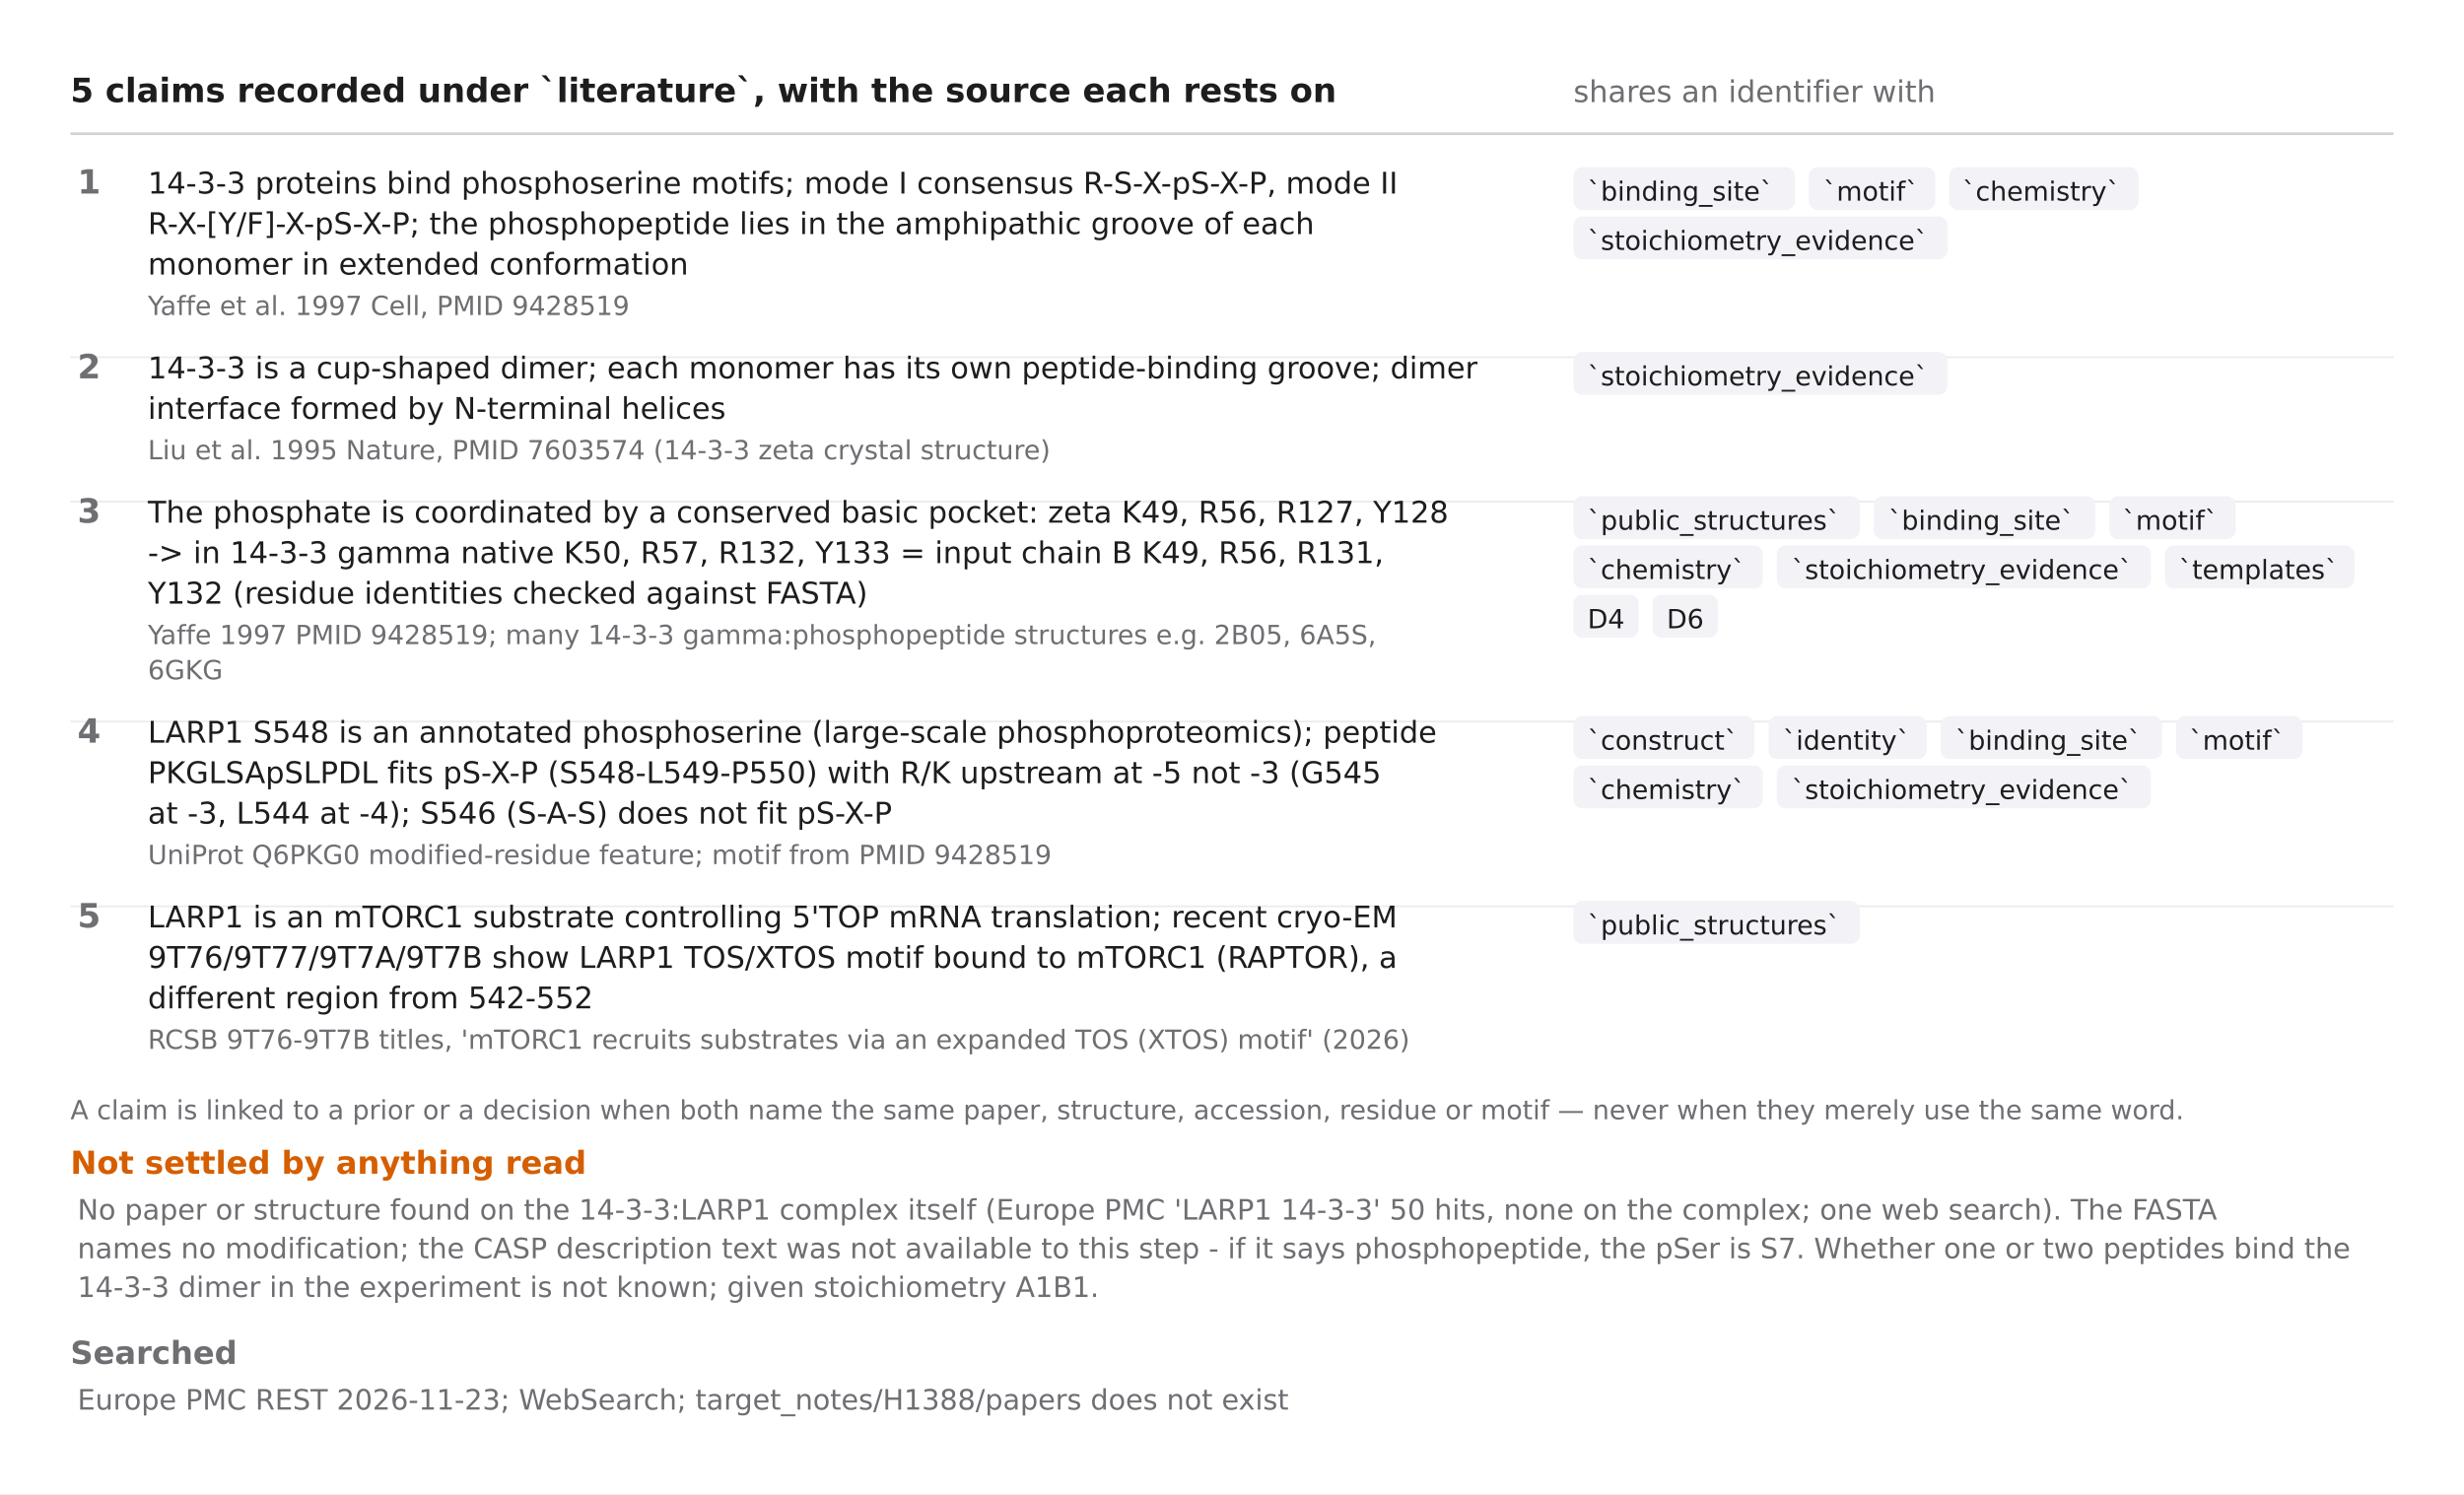
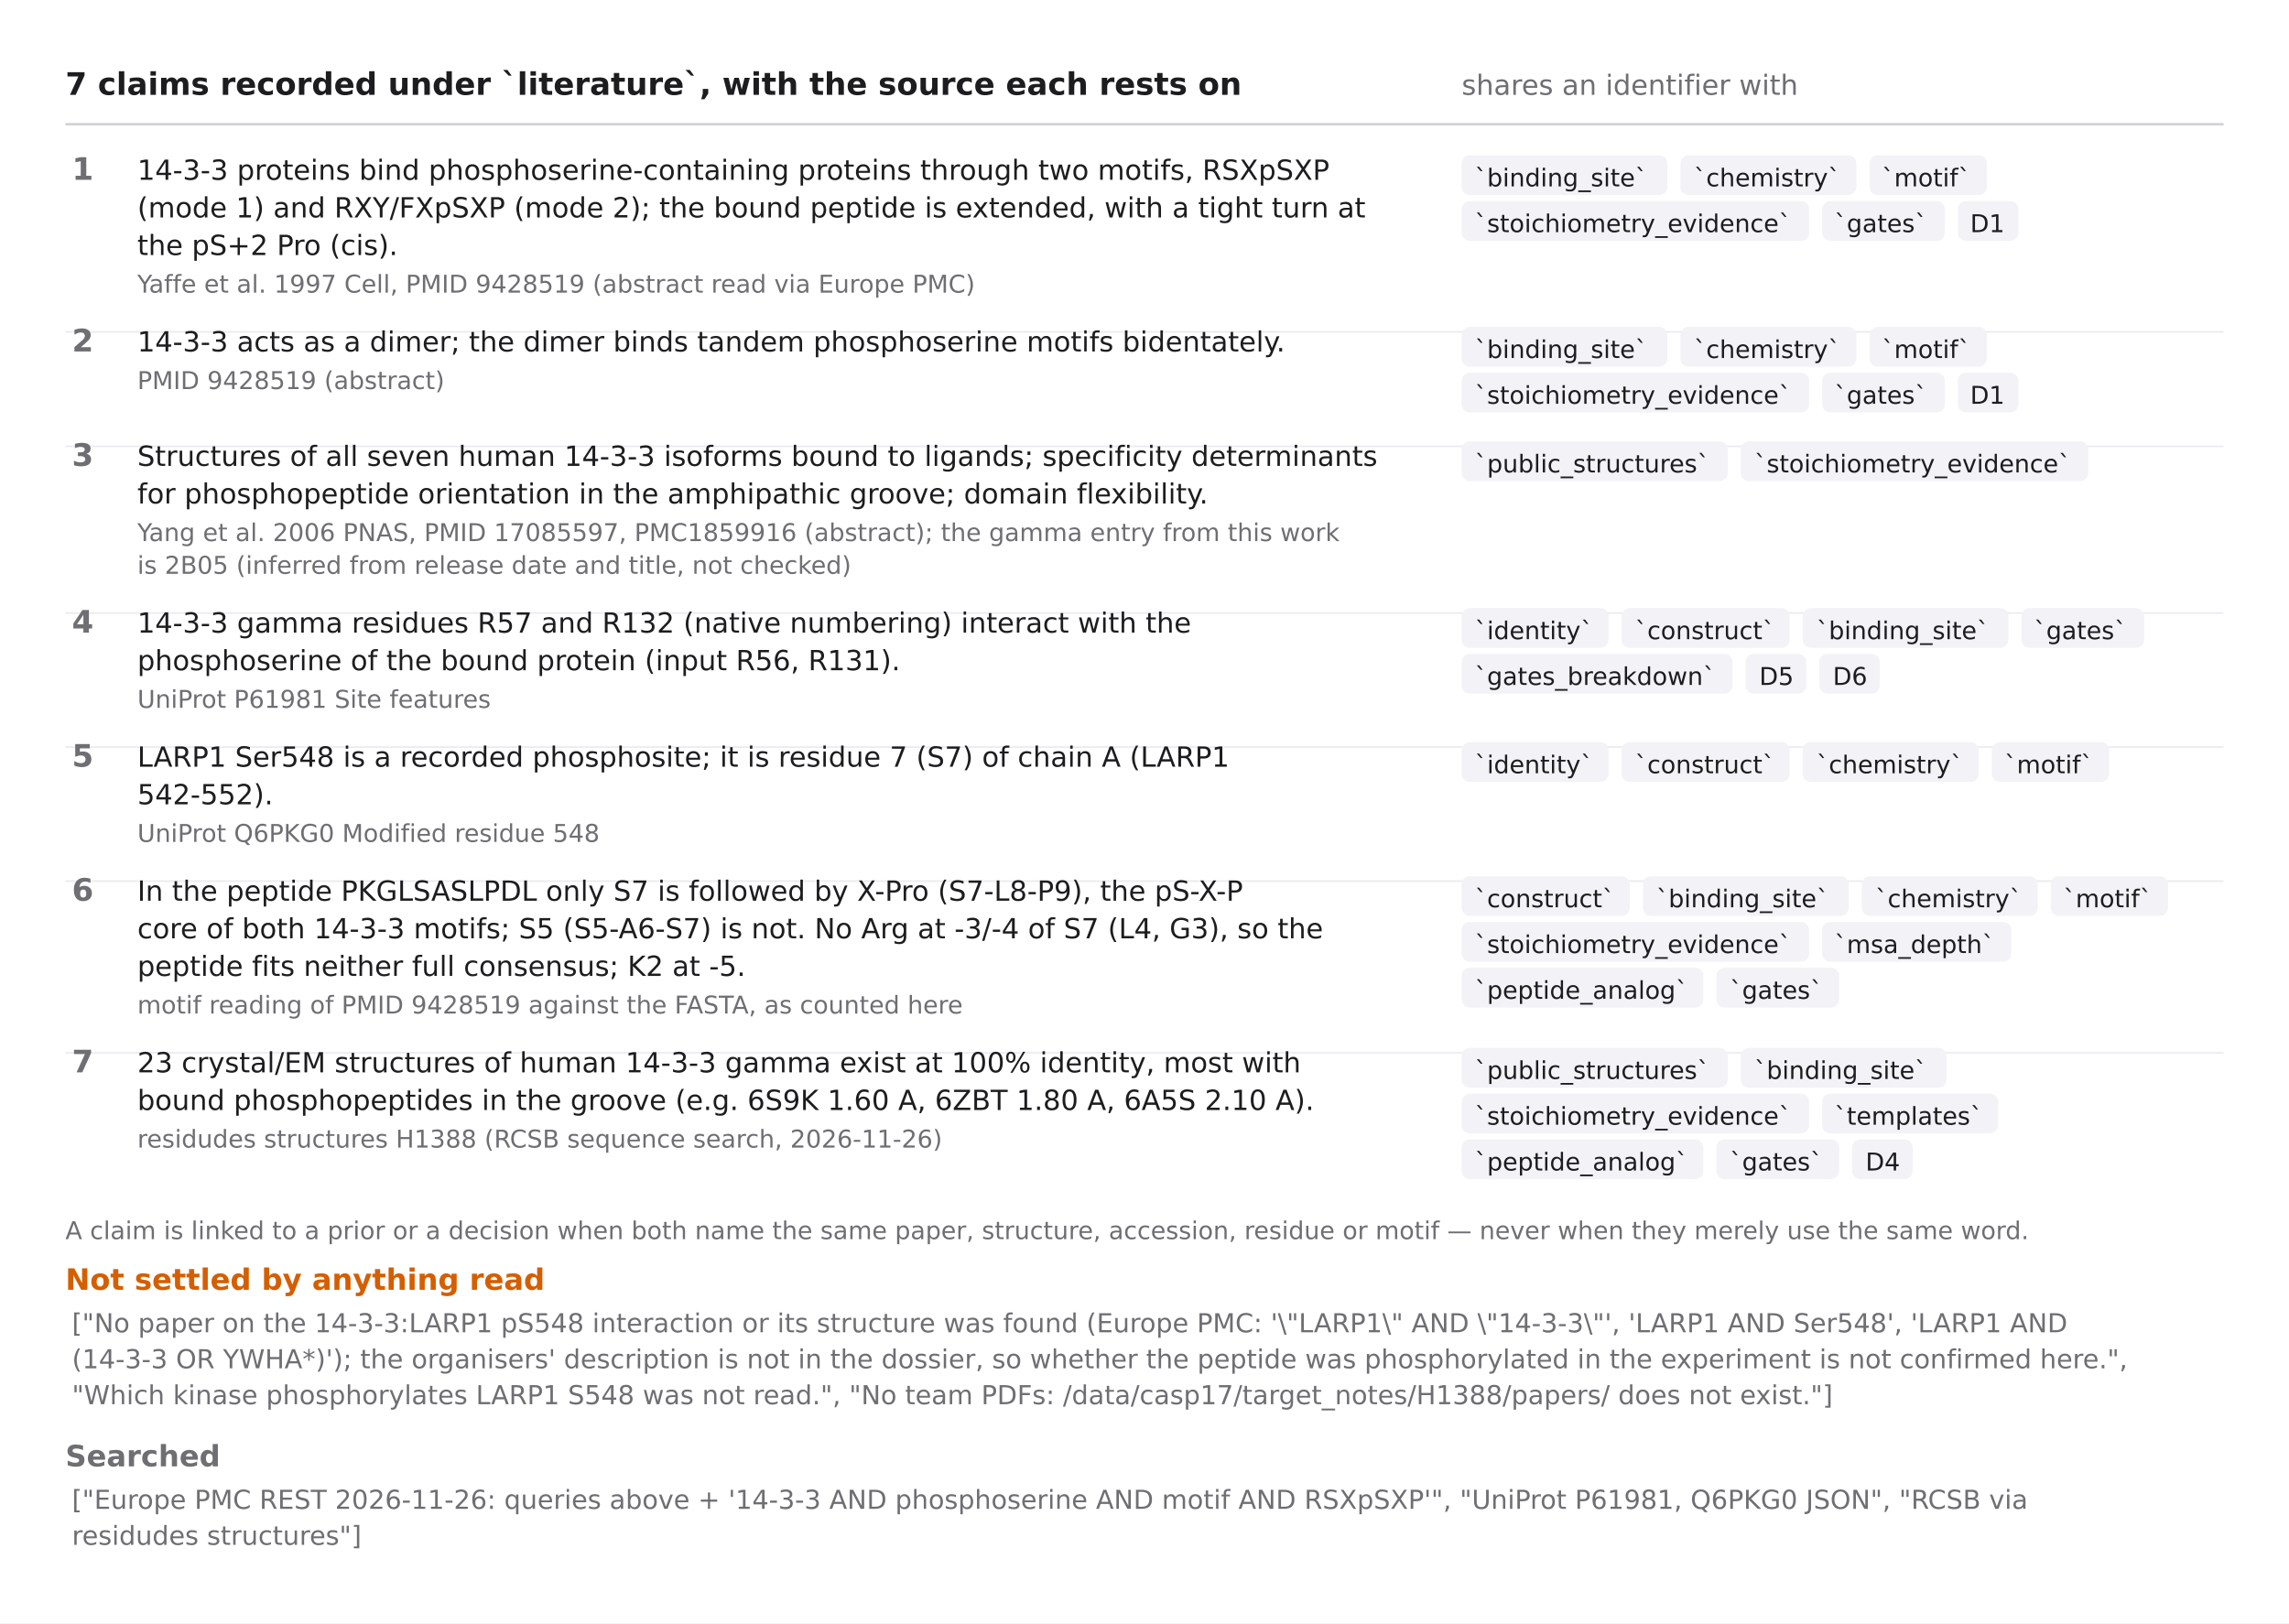
- <svg xmlns="http://www.w3.org/2000/svg" width="1400" height="849" viewBox="0 0 1400 849">
-   <rect width="1400" height="849" fill="white" />
-   <text x="40" y="58" font-family="DejaVu Sans, Helvetica, Arial" font-size="19" fill="#1d1d1f" text-anchor="start" font-weight="bold">5 claims recorded under `literature`, with the source each rests on</text>
+ <svg xmlns="http://www.w3.org/2000/svg" width="1400" height="993" viewBox="0 0 1400 993">
+   <rect width="1400" height="993" fill="white" />
+   <text x="40" y="58" font-family="DejaVu Sans, Helvetica, Arial" font-size="19" fill="#1d1d1f" text-anchor="start" font-weight="bold">7 claims recorded under `literature`, with the source each rests on</text>
  <text x="894" y="58" font-family="DejaVu Sans, Helvetica, Arial" font-size="17" fill="#6e6e73" text-anchor="start" font-weight="normal">shares an identifier with</text>
  <line x1="40.0" y1="76.0" x2="1360.0" y2="76.0" stroke="#d1d1d6" stroke-width="1.5" />
  <text x="44" y="110" font-family="DejaVu Sans, Helvetica, Arial" font-size="19" fill="#6e6e73" text-anchor="start" font-weight="bold">1</text>
-   <text x="84" y="110" font-family="DejaVu Sans, Helvetica, Arial" font-size="17" fill="#1d1d1f" text-anchor="start" font-weight="normal">14-3-3 proteins bind phosphoserine motifs; mode I consensus R-S-X-pS-X-P, mode II</text>
-   <text x="84" y="133" font-family="DejaVu Sans, Helvetica, Arial" font-size="17" fill="#1d1d1f" text-anchor="start" font-weight="normal">R-X-[Y/F]-X-pS-X-P; the phosphopeptide lies in the amphipathic groove of each</text>
-   <text x="84" y="156" font-family="DejaVu Sans, Helvetica, Arial" font-size="17" fill="#1d1d1f" text-anchor="start" font-weight="normal">monomer in extended conformation</text>
-   <text x="84" y="179" font-family="DejaVu Sans, Helvetica, Arial" font-size="15" fill="#6e6e73" text-anchor="start" font-weight="normal">Yaffe et al. 1997 Cell, PMID 9428519</text>
+   <text x="84" y="110" font-family="DejaVu Sans, Helvetica, Arial" font-size="17" fill="#1d1d1f" text-anchor="start" font-weight="normal">14-3-3 proteins bind phosphoserine-containing proteins through two motifs, RSXpSXP</text>
+   <text x="84" y="133" font-family="DejaVu Sans, Helvetica, Arial" font-size="17" fill="#1d1d1f" text-anchor="start" font-weight="normal">(mode 1) and RXY/FXpSXP (mode 2); the bound peptide is extended, with a tight turn at</text>
+   <text x="84" y="156" font-family="DejaVu Sans, Helvetica, Arial" font-size="17" fill="#1d1d1f" text-anchor="start" font-weight="normal">the pS+2 Pro (cis).</text>
+   <text x="84" y="179" font-family="DejaVu Sans, Helvetica, Arial" font-size="15" fill="#6e6e73" text-anchor="start" font-weight="normal">Yaffe et al. 1997 Cell, PMID 9428519 (abstract read via Europe PMC)</text>
  <rect x="894.0" y="95.0" width="125.8" height="24.3" fill="#f2f2f7" rx="5" />
  <text x="902" y="114" font-family="DejaVu Sans, Helvetica, Arial" font-size="15" fill="#1d1d1f" text-anchor="start" font-weight="normal">`binding_site`</text>
-   <rect x="1027.8" y="95.0" width="71.7" height="24.3" fill="#f2f2f7" rx="5" />
-   <text x="1036" y="114" font-family="DejaVu Sans, Helvetica, Arial" font-size="15" fill="#1d1d1f" text-anchor="start" font-weight="normal">`motif`</text>
-   <rect x="1107.5" y="95.0" width="107.6" height="24.3" fill="#f2f2f7" rx="5" />
-   <text x="1115" y="114" font-family="DejaVu Sans, Helvetica, Arial" font-size="15" fill="#1d1d1f" text-anchor="start" font-weight="normal">`chemistry`</text>
+   <rect x="1027.8" y="95.0" width="107.6" height="24.3" fill="#f2f2f7" rx="5" />
+   <text x="1036" y="114" font-family="DejaVu Sans, Helvetica, Arial" font-size="15" fill="#1d1d1f" text-anchor="start" font-weight="normal">`chemistry`</text>
+   <rect x="1143.5" y="95.0" width="71.7" height="24.3" fill="#f2f2f7" rx="5" />
+   <text x="1151" y="114" font-family="DejaVu Sans, Helvetica, Arial" font-size="15" fill="#1d1d1f" text-anchor="start" font-weight="normal">`motif`</text>
  <rect x="894.0" y="123.0" width="212.5" height="24.3" fill="#f2f2f7" rx="5" />
  <text x="902" y="142" font-family="DejaVu Sans, Helvetica, Arial" font-size="15" fill="#1d1d1f" text-anchor="start" font-weight="normal">`stoichiometry_evidence`</text>
+   <rect x="1114.5" y="123.0" width="75.0" height="24.3" fill="#f2f2f7" rx="5" />
+   <text x="1122" y="142" font-family="DejaVu Sans, Helvetica, Arial" font-size="15" fill="#1d1d1f" text-anchor="start" font-weight="normal">`gates`</text>
+   <rect x="1197.5" y="123.0" width="37.0" height="24.3" fill="#f2f2f7" rx="5" />
+   <text x="1205" y="142" font-family="DejaVu Sans, Helvetica, Arial" font-size="15" fill="#1d1d1f" text-anchor="start" font-weight="normal">D1</text>
  <line x1="40.0" y1="203.0" x2="1360.0" y2="203.0" stroke="#ebebf0" stroke-width="1" />
  <text x="44" y="215" font-family="DejaVu Sans, Helvetica, Arial" font-size="19" fill="#6e6e73" text-anchor="start" font-weight="bold">2</text>
-   <text x="84" y="215" font-family="DejaVu Sans, Helvetica, Arial" font-size="17" fill="#1d1d1f" text-anchor="start" font-weight="normal">14-3-3 is a cup-shaped dimer; each monomer has its own peptide-binding groove; dimer</text>
-   <text x="84" y="238" font-family="DejaVu Sans, Helvetica, Arial" font-size="17" fill="#1d1d1f" text-anchor="start" font-weight="normal">interface formed by N-terminal helices</text>
-   <text x="84" y="261" font-family="DejaVu Sans, Helvetica, Arial" font-size="15" fill="#6e6e73" text-anchor="start" font-weight="normal">Liu et al. 1995 Nature, PMID 7603574 (14-3-3 zeta crystal structure)</text>
-   <rect x="894.0" y="200.0" width="212.5" height="24.3" fill="#f2f2f7" rx="5" />
-   <text x="902" y="219" font-family="DejaVu Sans, Helvetica, Arial" font-size="15" fill="#1d1d1f" text-anchor="start" font-weight="normal">`stoichiometry_evidence`</text>
-   <line x1="40.0" y1="285.0" x2="1360.0" y2="285.0" stroke="#ebebf0" stroke-width="1" />
-   <text x="44" y="297" font-family="DejaVu Sans, Helvetica, Arial" font-size="19" fill="#6e6e73" text-anchor="start" font-weight="bold">3</text>
-   <text x="84" y="297" font-family="DejaVu Sans, Helvetica, Arial" font-size="17" fill="#1d1d1f" text-anchor="start" font-weight="normal">The phosphate is coordinated by a conserved basic pocket: zeta K49, R56, R127, Y128</text>
-   <text x="84" y="320" font-family="DejaVu Sans, Helvetica, Arial" font-size="17" fill="#1d1d1f" text-anchor="start" font-weight="normal">-&gt; in 14-3-3 gamma native K50, R57, R132, Y133 = input chain B K49, R56, R131,</text>
-   <text x="84" y="343" font-family="DejaVu Sans, Helvetica, Arial" font-size="17" fill="#1d1d1f" text-anchor="start" font-weight="normal">Y132 (residue identities checked against FASTA)</text>
-   <text x="84" y="366" font-family="DejaVu Sans, Helvetica, Arial" font-size="15" fill="#6e6e73" text-anchor="start" font-weight="normal">Yaffe 1997 PMID 9428519; many 14-3-3 gamma:phosphopeptide structures e.g. 2B05, 6A5S,</text>
-   <text x="84" y="386" font-family="DejaVu Sans, Helvetica, Arial" font-size="15" fill="#6e6e73" text-anchor="start" font-weight="normal">6GKG</text>
-   <rect x="894.0" y="282.0" width="162.7" height="24.3" fill="#f2f2f7" rx="5" />
-   <text x="902" y="301" font-family="DejaVu Sans, Helvetica, Arial" font-size="15" fill="#1d1d1f" text-anchor="start" font-weight="normal">`public_structures`</text>
-   <rect x="1064.7" y="282.0" width="125.8" height="24.3" fill="#f2f2f7" rx="5" />
-   <text x="1073" y="301" font-family="DejaVu Sans, Helvetica, Arial" font-size="15" fill="#1d1d1f" text-anchor="start" font-weight="normal">`binding_site`</text>
-   <rect x="1198.5" y="282.0" width="71.7" height="24.3" fill="#f2f2f7" rx="5" />
-   <text x="1206" y="301" font-family="DejaVu Sans, Helvetica, Arial" font-size="15" fill="#1d1d1f" text-anchor="start" font-weight="normal">`motif`</text>
-   <rect x="894.0" y="310.0" width="107.6" height="24.3" fill="#f2f2f7" rx="5" />
-   <text x="902" y="329" font-family="DejaVu Sans, Helvetica, Arial" font-size="15" fill="#1d1d1f" text-anchor="start" font-weight="normal">`chemistry`</text>
-   <rect x="1009.6" y="310.0" width="212.5" height="24.3" fill="#f2f2f7" rx="5" />
-   <text x="1018" y="329" font-family="DejaVu Sans, Helvetica, Arial" font-size="15" fill="#1d1d1f" text-anchor="start" font-weight="normal">`stoichiometry_evidence`</text>
-   <rect x="1230.1" y="310.0" width="107.6" height="24.3" fill="#f2f2f7" rx="5" />
-   <text x="1238" y="329" font-family="DejaVu Sans, Helvetica, Arial" font-size="15" fill="#1d1d1f" text-anchor="start" font-weight="normal">`templates`</text>
-   <rect x="894.0" y="338.0" width="37.0" height="24.3" fill="#f2f2f7" rx="5" />
-   <text x="902" y="357" font-family="DejaVu Sans, Helvetica, Arial" font-size="15" fill="#1d1d1f" text-anchor="start" font-weight="normal">D4</text>
-   <rect x="939.0" y="338.0" width="37.0" height="24.3" fill="#f2f2f7" rx="5" />
-   <text x="947" y="357" font-family="DejaVu Sans, Helvetica, Arial" font-size="15" fill="#1d1d1f" text-anchor="start" font-weight="normal">D6</text>
-   <line x1="40.0" y1="410.0" x2="1360.0" y2="410.0" stroke="#ebebf0" stroke-width="1" />
-   <text x="44" y="422" font-family="DejaVu Sans, Helvetica, Arial" font-size="19" fill="#6e6e73" text-anchor="start" font-weight="bold">4</text>
-   <text x="84" y="422" font-family="DejaVu Sans, Helvetica, Arial" font-size="17" fill="#1d1d1f" text-anchor="start" font-weight="normal">LARP1 S548 is an annotated phosphoserine (large-scale phosphoproteomics); peptide</text>
-   <text x="84" y="445" font-family="DejaVu Sans, Helvetica, Arial" font-size="17" fill="#1d1d1f" text-anchor="start" font-weight="normal">PKGLSApSLPDL fits pS-X-P (S548-L549-P550) with R/K upstream at -5 not -3 (G545</text>
-   <text x="84" y="468" font-family="DejaVu Sans, Helvetica, Arial" font-size="17" fill="#1d1d1f" text-anchor="start" font-weight="normal">at -3, L544 at -4); S546 (S-A-S) does not fit pS-X-P</text>
-   <text x="84" y="491" font-family="DejaVu Sans, Helvetica, Arial" font-size="15" fill="#6e6e73" text-anchor="start" font-weight="normal">UniProt Q6PKG0 modified-residue feature; motif from PMID 9428519</text>
-   <rect x="894.0" y="407.0" width="102.8" height="24.3" fill="#f2f2f7" rx="5" />
-   <text x="902" y="426" font-family="DejaVu Sans, Helvetica, Arial" font-size="15" fill="#1d1d1f" text-anchor="start" font-weight="normal">`construct`</text>
-   <rect x="1004.9" y="407.0" width="89.8" height="24.3" fill="#f2f2f7" rx="5" />
-   <text x="1013" y="426" font-family="DejaVu Sans, Helvetica, Arial" font-size="15" fill="#1d1d1f" text-anchor="start" font-weight="normal">`identity`</text>
-   <rect x="1102.7" y="407.0" width="125.8" height="24.3" fill="#f2f2f7" rx="5" />
-   <text x="1111" y="426" font-family="DejaVu Sans, Helvetica, Arial" font-size="15" fill="#1d1d1f" text-anchor="start" font-weight="normal">`binding_site`</text>
-   <rect x="1236.5" y="407.0" width="71.7" height="24.3" fill="#f2f2f7" rx="5" />
-   <text x="1244" y="426" font-family="DejaVu Sans, Helvetica, Arial" font-size="15" fill="#1d1d1f" text-anchor="start" font-weight="normal">`motif`</text>
-   <rect x="894.0" y="435.0" width="107.6" height="24.3" fill="#f2f2f7" rx="5" />
-   <text x="902" y="454" font-family="DejaVu Sans, Helvetica, Arial" font-size="15" fill="#1d1d1f" text-anchor="start" font-weight="normal">`chemistry`</text>
-   <rect x="1009.6" y="435.0" width="212.5" height="24.3" fill="#f2f2f7" rx="5" />
-   <text x="1018" y="454" font-family="DejaVu Sans, Helvetica, Arial" font-size="15" fill="#1d1d1f" text-anchor="start" font-weight="normal">`stoichiometry_evidence`</text>
-   <line x1="40.0" y1="515.0" x2="1360.0" y2="515.0" stroke="#ebebf0" stroke-width="1" />
-   <text x="44" y="527" font-family="DejaVu Sans, Helvetica, Arial" font-size="19" fill="#6e6e73" text-anchor="start" font-weight="bold">5</text>
-   <text x="84" y="527" font-family="DejaVu Sans, Helvetica, Arial" font-size="17" fill="#1d1d1f" text-anchor="start" font-weight="normal">LARP1 is an mTORC1 substrate controlling 5'TOP mRNA translation; recent cryo-EM</text>
-   <text x="84" y="550" font-family="DejaVu Sans, Helvetica, Arial" font-size="17" fill="#1d1d1f" text-anchor="start" font-weight="normal">9T76/9T77/9T7A/9T7B show LARP1 TOS/XTOS motif bound to mTORC1 (RAPTOR), a</text>
-   <text x="84" y="573" font-family="DejaVu Sans, Helvetica, Arial" font-size="17" fill="#1d1d1f" text-anchor="start" font-weight="normal">different region from 542-552</text>
-   <text x="84" y="596" font-family="DejaVu Sans, Helvetica, Arial" font-size="15" fill="#6e6e73" text-anchor="start" font-weight="normal">RCSB 9T76-9T7B titles, 'mTORC1 recruits substrates via an expanded TOS (XTOS) motif' (2026)</text>
-   <rect x="894.0" y="512.0" width="162.7" height="24.3" fill="#f2f2f7" rx="5" />
-   <text x="902" y="531" font-family="DejaVu Sans, Helvetica, Arial" font-size="15" fill="#1d1d1f" text-anchor="start" font-weight="normal">`public_structures`</text>
-   <text x="40" y="636" font-family="DejaVu Sans, Helvetica, Arial" font-size="15" fill="#6e6e73" text-anchor="start" font-weight="normal">A claim is linked to a prior or a decision when both name the same paper, structure, accession, residue or motif — never when they merely use the same word.</text>
-   <text x="40" y="667" font-family="DejaVu Sans, Helvetica, Arial" font-size="18" fill="#D55E00" text-anchor="start" font-weight="bold">Not settled by anything read</text>
-   <text x="44" y="693" font-family="DejaVu Sans, Helvetica, Arial" font-size="16" fill="#6e6e73" text-anchor="start" font-weight="normal">No paper or structure found on the 14-3-3:LARP1 complex itself (Europe PMC 'LARP1 14-3-3' 50 hits, none on the complex; one web search). The FASTA</text>
-   <text x="44" y="715" font-family="DejaVu Sans, Helvetica, Arial" font-size="16" fill="#6e6e73" text-anchor="start" font-weight="normal">names no modification; the CASP description text was not available to this step - if it says phosphopeptide, the pSer is S7. Whether one or two peptides bind the</text>
-   <text x="44" y="737" font-family="DejaVu Sans, Helvetica, Arial" font-size="16" fill="#6e6e73" text-anchor="start" font-weight="normal">14-3-3 dimer in the experiment is not known; given stoichiometry A1B1.</text>
-   <text x="40" y="775" font-family="DejaVu Sans, Helvetica, Arial" font-size="18" fill="#6e6e73" text-anchor="start" font-weight="bold">Searched</text>
-   <text x="44" y="801" font-family="DejaVu Sans, Helvetica, Arial" font-size="16" fill="#6e6e73" text-anchor="start" font-weight="normal">Europe PMC REST 2026-11-23; WebSearch; target_notes/H1388/papers does not exist</text>
+   <text x="84" y="215" font-family="DejaVu Sans, Helvetica, Arial" font-size="17" fill="#1d1d1f" text-anchor="start" font-weight="normal">14-3-3 acts as a dimer; the dimer binds tandem phosphoserine motifs bidentately.</text>
+   <text x="84" y="238" font-family="DejaVu Sans, Helvetica, Arial" font-size="15" fill="#6e6e73" text-anchor="start" font-weight="normal">PMID 9428519 (abstract)</text>
+   <rect x="894.0" y="200.0" width="125.8" height="24.3" fill="#f2f2f7" rx="5" />
+   <text x="902" y="219" font-family="DejaVu Sans, Helvetica, Arial" font-size="15" fill="#1d1d1f" text-anchor="start" font-weight="normal">`binding_site`</text>
+   <rect x="1027.8" y="200.0" width="107.6" height="24.3" fill="#f2f2f7" rx="5" />
+   <text x="1036" y="219" font-family="DejaVu Sans, Helvetica, Arial" font-size="15" fill="#1d1d1f" text-anchor="start" font-weight="normal">`chemistry`</text>
+   <rect x="1143.5" y="200.0" width="71.7" height="24.3" fill="#f2f2f7" rx="5" />
+   <text x="1151" y="219" font-family="DejaVu Sans, Helvetica, Arial" font-size="15" fill="#1d1d1f" text-anchor="start" font-weight="normal">`motif`</text>
+   <rect x="894.0" y="228.0" width="212.5" height="24.3" fill="#f2f2f7" rx="5" />
+   <text x="902" y="247" font-family="DejaVu Sans, Helvetica, Arial" font-size="15" fill="#1d1d1f" text-anchor="start" font-weight="normal">`stoichiometry_evidence`</text>
+   <rect x="1114.5" y="228.0" width="75.0" height="24.3" fill="#f2f2f7" rx="5" />
+   <text x="1122" y="247" font-family="DejaVu Sans, Helvetica, Arial" font-size="15" fill="#1d1d1f" text-anchor="start" font-weight="normal">`gates`</text>
+   <rect x="1197.5" y="228.0" width="37.0" height="24.3" fill="#f2f2f7" rx="5" />
+   <text x="1205" y="247" font-family="DejaVu Sans, Helvetica, Arial" font-size="15" fill="#1d1d1f" text-anchor="start" font-weight="normal">D1</text>
+   <line x1="40.0" y1="273.0" x2="1360.0" y2="273.0" stroke="#ebebf0" stroke-width="1" />
+   <text x="44" y="285" font-family="DejaVu Sans, Helvetica, Arial" font-size="19" fill="#6e6e73" text-anchor="start" font-weight="bold">3</text>
+   <text x="84" y="285" font-family="DejaVu Sans, Helvetica, Arial" font-size="17" fill="#1d1d1f" text-anchor="start" font-weight="normal">Structures of all seven human 14-3-3 isoforms bound to ligands; specificity determinants</text>
+   <text x="84" y="308" font-family="DejaVu Sans, Helvetica, Arial" font-size="17" fill="#1d1d1f" text-anchor="start" font-weight="normal">for phosphopeptide orientation in the amphipathic groove; domain flexibility.</text>
+   <text x="84" y="331" font-family="DejaVu Sans, Helvetica, Arial" font-size="15" fill="#6e6e73" text-anchor="start" font-weight="normal">Yang et al. 2006 PNAS, PMID 17085597, PMC1859916 (abstract); the gamma entry from this work</text>
+   <text x="84" y="351" font-family="DejaVu Sans, Helvetica, Arial" font-size="15" fill="#6e6e73" text-anchor="start" font-weight="normal">is 2B05 (inferred from release date and title, not checked)</text>
+   <rect x="894.0" y="270.0" width="162.7" height="24.3" fill="#f2f2f7" rx="5" />
+   <text x="902" y="289" font-family="DejaVu Sans, Helvetica, Arial" font-size="15" fill="#1d1d1f" text-anchor="start" font-weight="normal">`public_structures`</text>
+   <rect x="1064.7" y="270.0" width="212.5" height="24.3" fill="#f2f2f7" rx="5" />
+   <text x="1073" y="289" font-family="DejaVu Sans, Helvetica, Arial" font-size="15" fill="#1d1d1f" text-anchor="start" font-weight="normal">`stoichiometry_evidence`</text>
+   <line x1="40.0" y1="375.0" x2="1360.0" y2="375.0" stroke="#ebebf0" stroke-width="1" />
+   <text x="44" y="387" font-family="DejaVu Sans, Helvetica, Arial" font-size="19" fill="#6e6e73" text-anchor="start" font-weight="bold">4</text>
+   <text x="84" y="387" font-family="DejaVu Sans, Helvetica, Arial" font-size="17" fill="#1d1d1f" text-anchor="start" font-weight="normal">14-3-3 gamma residues R57 and R132 (native numbering) interact with the</text>
+   <text x="84" y="410" font-family="DejaVu Sans, Helvetica, Arial" font-size="17" fill="#1d1d1f" text-anchor="start" font-weight="normal">phosphoserine of the bound protein (input R56, R131).</text>
+   <text x="84" y="433" font-family="DejaVu Sans, Helvetica, Arial" font-size="15" fill="#6e6e73" text-anchor="start" font-weight="normal">UniProt P61981 Site features</text>
+   <rect x="894.0" y="372.0" width="89.8" height="24.3" fill="#f2f2f7" rx="5" />
+   <text x="902" y="391" font-family="DejaVu Sans, Helvetica, Arial" font-size="15" fill="#1d1d1f" text-anchor="start" font-weight="normal">`identity`</text>
+   <rect x="991.8" y="372.0" width="102.8" height="24.3" fill="#f2f2f7" rx="5" />
+   <text x="1000" y="391" font-family="DejaVu Sans, Helvetica, Arial" font-size="15" fill="#1d1d1f" text-anchor="start" font-weight="normal">`construct`</text>
+   <rect x="1102.6" y="372.0" width="125.8" height="24.3" fill="#f2f2f7" rx="5" />
+   <text x="1111" y="391" font-family="DejaVu Sans, Helvetica, Arial" font-size="15" fill="#1d1d1f" text-anchor="start" font-weight="normal">`binding_site`</text>
+   <rect x="1236.4" y="372.0" width="75.0" height="24.3" fill="#f2f2f7" rx="5" />
+   <text x="1244" y="391" font-family="DejaVu Sans, Helvetica, Arial" font-size="15" fill="#1d1d1f" text-anchor="start" font-weight="normal">`gates`</text>
+   <rect x="894.0" y="400.0" width="165.7" height="24.3" fill="#f2f2f7" rx="5" />
+   <text x="902" y="419" font-family="DejaVu Sans, Helvetica, Arial" font-size="15" fill="#1d1d1f" text-anchor="start" font-weight="normal">`gates_breakdown`</text>
+   <rect x="1067.7" y="400.0" width="37.0" height="24.3" fill="#f2f2f7" rx="5" />
+   <text x="1076" y="419" font-family="DejaVu Sans, Helvetica, Arial" font-size="15" fill="#1d1d1f" text-anchor="start" font-weight="normal">D5</text>
+   <rect x="1112.7" y="400.0" width="37.0" height="24.3" fill="#f2f2f7" rx="5" />
+   <text x="1121" y="419" font-family="DejaVu Sans, Helvetica, Arial" font-size="15" fill="#1d1d1f" text-anchor="start" font-weight="normal">D6</text>
+   <line x1="40.0" y1="457.0" x2="1360.0" y2="457.0" stroke="#ebebf0" stroke-width="1" />
+   <text x="44" y="469" font-family="DejaVu Sans, Helvetica, Arial" font-size="19" fill="#6e6e73" text-anchor="start" font-weight="bold">5</text>
+   <text x="84" y="469" font-family="DejaVu Sans, Helvetica, Arial" font-size="17" fill="#1d1d1f" text-anchor="start" font-weight="normal">LARP1 Ser548 is a recorded phosphosite; it is residue 7 (S7) of chain A (LARP1</text>
+   <text x="84" y="492" font-family="DejaVu Sans, Helvetica, Arial" font-size="17" fill="#1d1d1f" text-anchor="start" font-weight="normal">542-552).</text>
+   <text x="84" y="515" font-family="DejaVu Sans, Helvetica, Arial" font-size="15" fill="#6e6e73" text-anchor="start" font-weight="normal">UniProt Q6PKG0 Modified residue 548</text>
+   <rect x="894.0" y="454.0" width="89.8" height="24.3" fill="#f2f2f7" rx="5" />
+   <text x="902" y="473" font-family="DejaVu Sans, Helvetica, Arial" font-size="15" fill="#1d1d1f" text-anchor="start" font-weight="normal">`identity`</text>
+   <rect x="991.8" y="454.0" width="102.8" height="24.3" fill="#f2f2f7" rx="5" />
+   <text x="1000" y="473" font-family="DejaVu Sans, Helvetica, Arial" font-size="15" fill="#1d1d1f" text-anchor="start" font-weight="normal">`construct`</text>
+   <rect x="1102.6" y="454.0" width="107.6" height="24.3" fill="#f2f2f7" rx="5" />
+   <text x="1111" y="473" font-family="DejaVu Sans, Helvetica, Arial" font-size="15" fill="#1d1d1f" text-anchor="start" font-weight="normal">`chemistry`</text>
+   <rect x="1218.3" y="454.0" width="71.7" height="24.3" fill="#f2f2f7" rx="5" />
+   <text x="1226" y="473" font-family="DejaVu Sans, Helvetica, Arial" font-size="15" fill="#1d1d1f" text-anchor="start" font-weight="normal">`motif`</text>
+   <line x1="40.0" y1="539.0" x2="1360.0" y2="539.0" stroke="#ebebf0" stroke-width="1" />
+   <text x="44" y="551" font-family="DejaVu Sans, Helvetica, Arial" font-size="19" fill="#6e6e73" text-anchor="start" font-weight="bold">6</text>
+   <text x="84" y="551" font-family="DejaVu Sans, Helvetica, Arial" font-size="17" fill="#1d1d1f" text-anchor="start" font-weight="normal">In the peptide PKGLSASLPDL only S7 is followed by X-Pro (S7-L8-P9), the pS-X-P</text>
+   <text x="84" y="574" font-family="DejaVu Sans, Helvetica, Arial" font-size="17" fill="#1d1d1f" text-anchor="start" font-weight="normal">core of both 14-3-3 motifs; S5 (S5-A6-S7) is not. No Arg at -3/-4 of S7 (L4, G3), so the</text>
+   <text x="84" y="597" font-family="DejaVu Sans, Helvetica, Arial" font-size="17" fill="#1d1d1f" text-anchor="start" font-weight="normal">peptide fits neither full consensus; K2 at -5.</text>
+   <text x="84" y="620" font-family="DejaVu Sans, Helvetica, Arial" font-size="15" fill="#6e6e73" text-anchor="start" font-weight="normal">motif reading of PMID 9428519 against the FASTA, as counted here</text>
+   <rect x="894.0" y="536.0" width="102.8" height="24.3" fill="#f2f2f7" rx="5" />
+   <text x="902" y="555" font-family="DejaVu Sans, Helvetica, Arial" font-size="15" fill="#1d1d1f" text-anchor="start" font-weight="normal">`construct`</text>
+   <rect x="1004.9" y="536.0" width="125.8" height="24.3" fill="#f2f2f7" rx="5" />
+   <text x="1013" y="555" font-family="DejaVu Sans, Helvetica, Arial" font-size="15" fill="#1d1d1f" text-anchor="start" font-weight="normal">`binding_site`</text>
+   <rect x="1138.7" y="536.0" width="107.6" height="24.3" fill="#f2f2f7" rx="5" />
+   <text x="1147" y="555" font-family="DejaVu Sans, Helvetica, Arial" font-size="15" fill="#1d1d1f" text-anchor="start" font-weight="normal">`chemistry`</text>
+   <rect x="1254.3" y="536.0" width="71.7" height="24.3" fill="#f2f2f7" rx="5" />
+   <text x="1262" y="555" font-family="DejaVu Sans, Helvetica, Arial" font-size="15" fill="#1d1d1f" text-anchor="start" font-weight="normal">`motif`</text>
+   <rect x="894.0" y="564.0" width="212.5" height="24.3" fill="#f2f2f7" rx="5" />
+   <text x="902" y="583" font-family="DejaVu Sans, Helvetica, Arial" font-size="15" fill="#1d1d1f" text-anchor="start" font-weight="normal">`stoichiometry_evidence`</text>
+   <rect x="1114.5" y="564.0" width="115.7" height="24.3" fill="#f2f2f7" rx="5" />
+   <text x="1122" y="583" font-family="DejaVu Sans, Helvetica, Arial" font-size="15" fill="#1d1d1f" text-anchor="start" font-weight="normal">`msa_depth`</text>
+   <rect x="894.0" y="592.0" width="147.8" height="24.3" fill="#f2f2f7" rx="5" />
+   <text x="902" y="611" font-family="DejaVu Sans, Helvetica, Arial" font-size="15" fill="#1d1d1f" text-anchor="start" font-weight="normal">`peptide_analog`</text>
+   <rect x="1049.8" y="592.0" width="75.0" height="24.3" fill="#f2f2f7" rx="5" />
+   <text x="1058" y="611" font-family="DejaVu Sans, Helvetica, Arial" font-size="15" fill="#1d1d1f" text-anchor="start" font-weight="normal">`gates`</text>
+   <line x1="40.0" y1="644.0" x2="1360.0" y2="644.0" stroke="#ebebf0" stroke-width="1" />
+   <text x="44" y="656" font-family="DejaVu Sans, Helvetica, Arial" font-size="19" fill="#6e6e73" text-anchor="start" font-weight="bold">7</text>
+   <text x="84" y="656" font-family="DejaVu Sans, Helvetica, Arial" font-size="17" fill="#1d1d1f" text-anchor="start" font-weight="normal">23 crystal/EM structures of human 14-3-3 gamma exist at 100% identity, most with</text>
+   <text x="84" y="679" font-family="DejaVu Sans, Helvetica, Arial" font-size="17" fill="#1d1d1f" text-anchor="start" font-weight="normal">bound phosphopeptides in the groove (e.g. 6S9K 1.60 A, 6ZBT 1.80 A, 6A5S 2.10 A).</text>
+   <text x="84" y="702" font-family="DejaVu Sans, Helvetica, Arial" font-size="15" fill="#6e6e73" text-anchor="start" font-weight="normal">residudes structures H1388 (RCSB sequence search, 2026-11-26)</text>
+   <rect x="894.0" y="641.0" width="162.7" height="24.3" fill="#f2f2f7" rx="5" />
+   <text x="902" y="660" font-family="DejaVu Sans, Helvetica, Arial" font-size="15" fill="#1d1d1f" text-anchor="start" font-weight="normal">`public_structures`</text>
+   <rect x="1064.7" y="641.0" width="125.8" height="24.3" fill="#f2f2f7" rx="5" />
+   <text x="1073" y="660" font-family="DejaVu Sans, Helvetica, Arial" font-size="15" fill="#1d1d1f" text-anchor="start" font-weight="normal">`binding_site`</text>
+   <rect x="894.0" y="669.0" width="212.5" height="24.3" fill="#f2f2f7" rx="5" />
+   <text x="902" y="688" font-family="DejaVu Sans, Helvetica, Arial" font-size="15" fill="#1d1d1f" text-anchor="start" font-weight="normal">`stoichiometry_evidence`</text>
+   <rect x="1114.5" y="669.0" width="107.6" height="24.3" fill="#f2f2f7" rx="5" />
+   <text x="1122" y="688" font-family="DejaVu Sans, Helvetica, Arial" font-size="15" fill="#1d1d1f" text-anchor="start" font-weight="normal">`templates`</text>
+   <rect x="894.0" y="697.0" width="147.8" height="24.3" fill="#f2f2f7" rx="5" />
+   <text x="902" y="716" font-family="DejaVu Sans, Helvetica, Arial" font-size="15" fill="#1d1d1f" text-anchor="start" font-weight="normal">`peptide_analog`</text>
+   <rect x="1049.8" y="697.0" width="75.0" height="24.3" fill="#f2f2f7" rx="5" />
+   <text x="1058" y="716" font-family="DejaVu Sans, Helvetica, Arial" font-size="15" fill="#1d1d1f" text-anchor="start" font-weight="normal">`gates`</text>
+   <rect x="1132.8" y="697.0" width="37.0" height="24.3" fill="#f2f2f7" rx="5" />
+   <text x="1141" y="716" font-family="DejaVu Sans, Helvetica, Arial" font-size="15" fill="#1d1d1f" text-anchor="start" font-weight="normal">D4</text>
+   <text x="40" y="758" font-family="DejaVu Sans, Helvetica, Arial" font-size="15" fill="#6e6e73" text-anchor="start" font-weight="normal">A claim is linked to a prior or a decision when both name the same paper, structure, accession, residue or motif — never when they merely use the same word.</text>
+   <text x="40" y="789" font-family="DejaVu Sans, Helvetica, Arial" font-size="18" fill="#D55E00" text-anchor="start" font-weight="bold">Not settled by anything read</text>
+   <text x="44" y="815" font-family="DejaVu Sans, Helvetica, Arial" font-size="16" fill="#6e6e73" text-anchor="start" font-weight="normal">["No paper on the 14-3-3:LARP1 pS548 interaction or its structure was found (Europe PMC: '\"LARP1\" AND \"14-3-3\"', 'LARP1 AND Ser548', 'LARP1 AND</text>
+   <text x="44" y="837" font-family="DejaVu Sans, Helvetica, Arial" font-size="16" fill="#6e6e73" text-anchor="start" font-weight="normal">(14-3-3 OR YWHA*)'); the organisers' description is not in the dossier, so whether the peptide was phosphorylated in the experiment is not confirmed here.",</text>
+   <text x="44" y="859" font-family="DejaVu Sans, Helvetica, Arial" font-size="16" fill="#6e6e73" text-anchor="start" font-weight="normal">"Which kinase phosphorylates LARP1 S548 was not read.", "No team PDFs: /data/casp17/target_notes/H1388/papers/ does not exist."]</text>
+   <text x="40" y="897" font-family="DejaVu Sans, Helvetica, Arial" font-size="18" fill="#6e6e73" text-anchor="start" font-weight="bold">Searched</text>
+   <text x="44" y="923" font-family="DejaVu Sans, Helvetica, Arial" font-size="16" fill="#6e6e73" text-anchor="start" font-weight="normal">["Europe PMC REST 2026-11-26: queries above + '14-3-3 AND phosphoserine AND motif AND RSXpSXP'", "UniProt P61981, Q6PKG0 JSON", "RCSB via</text>
+   <text x="44" y="945" font-family="DejaVu Sans, Helvetica, Arial" font-size="16" fill="#6e6e73" text-anchor="start" font-weight="normal">residudes structures"]</text>
</svg>
